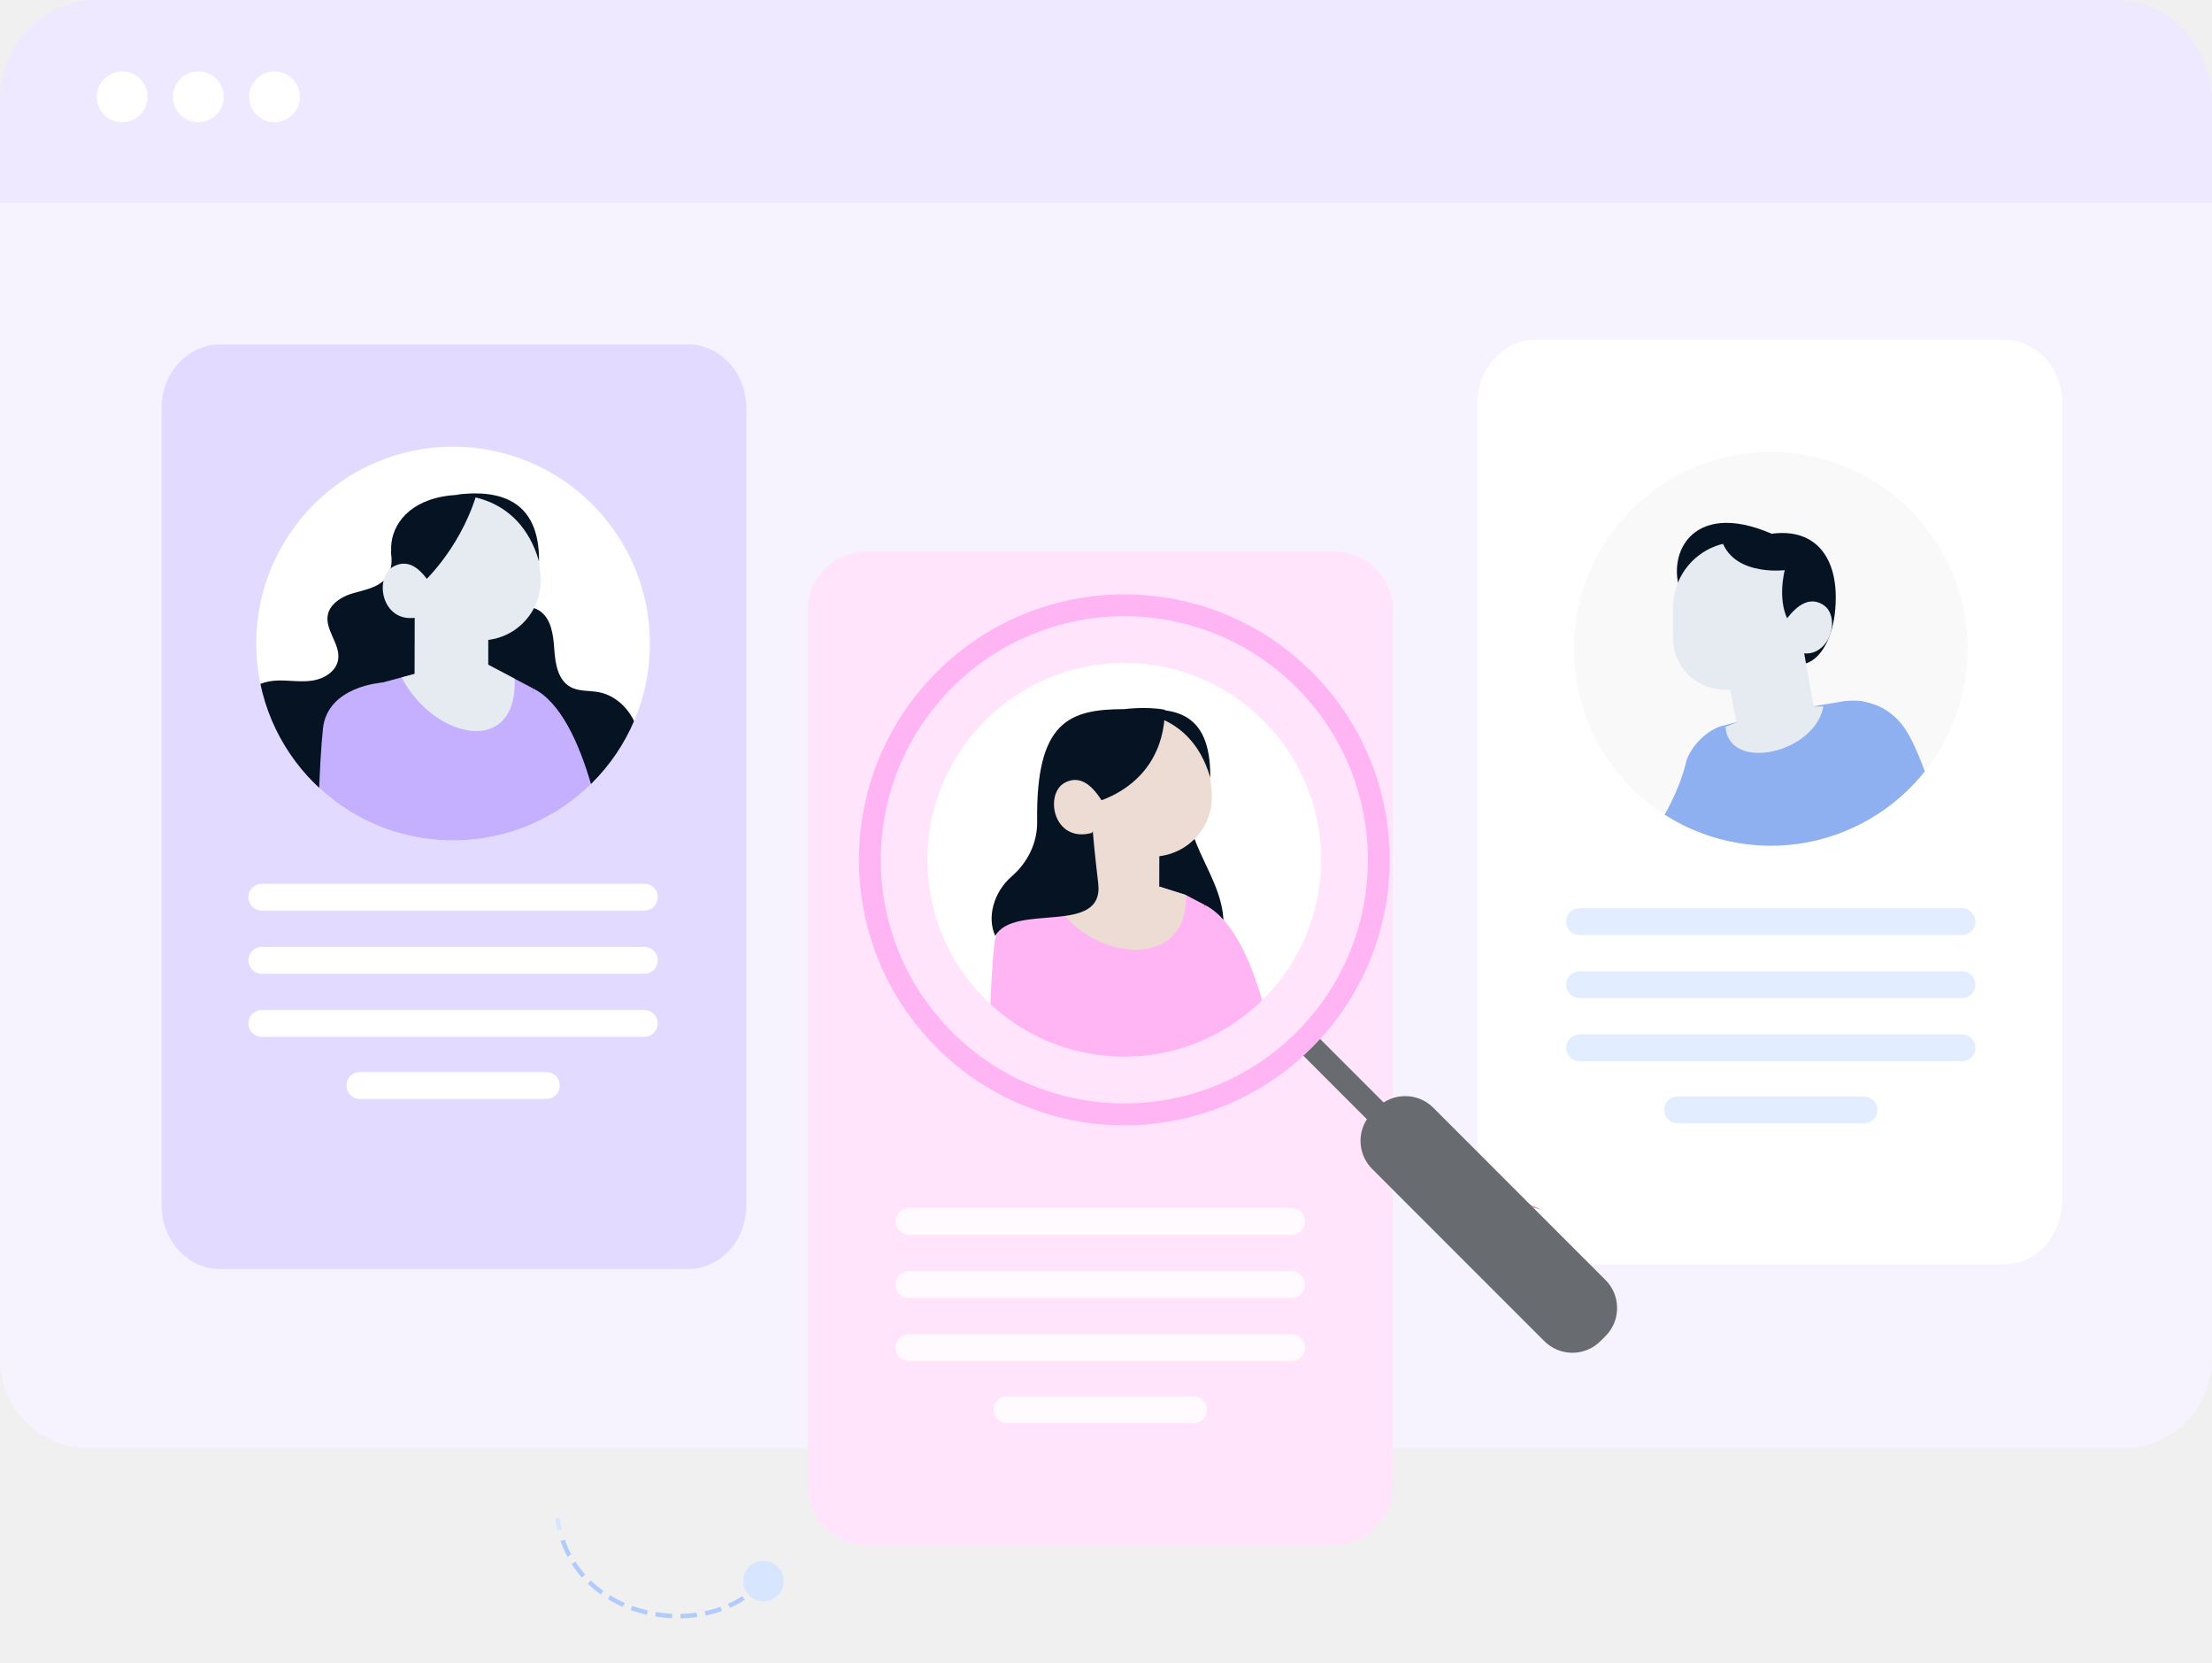
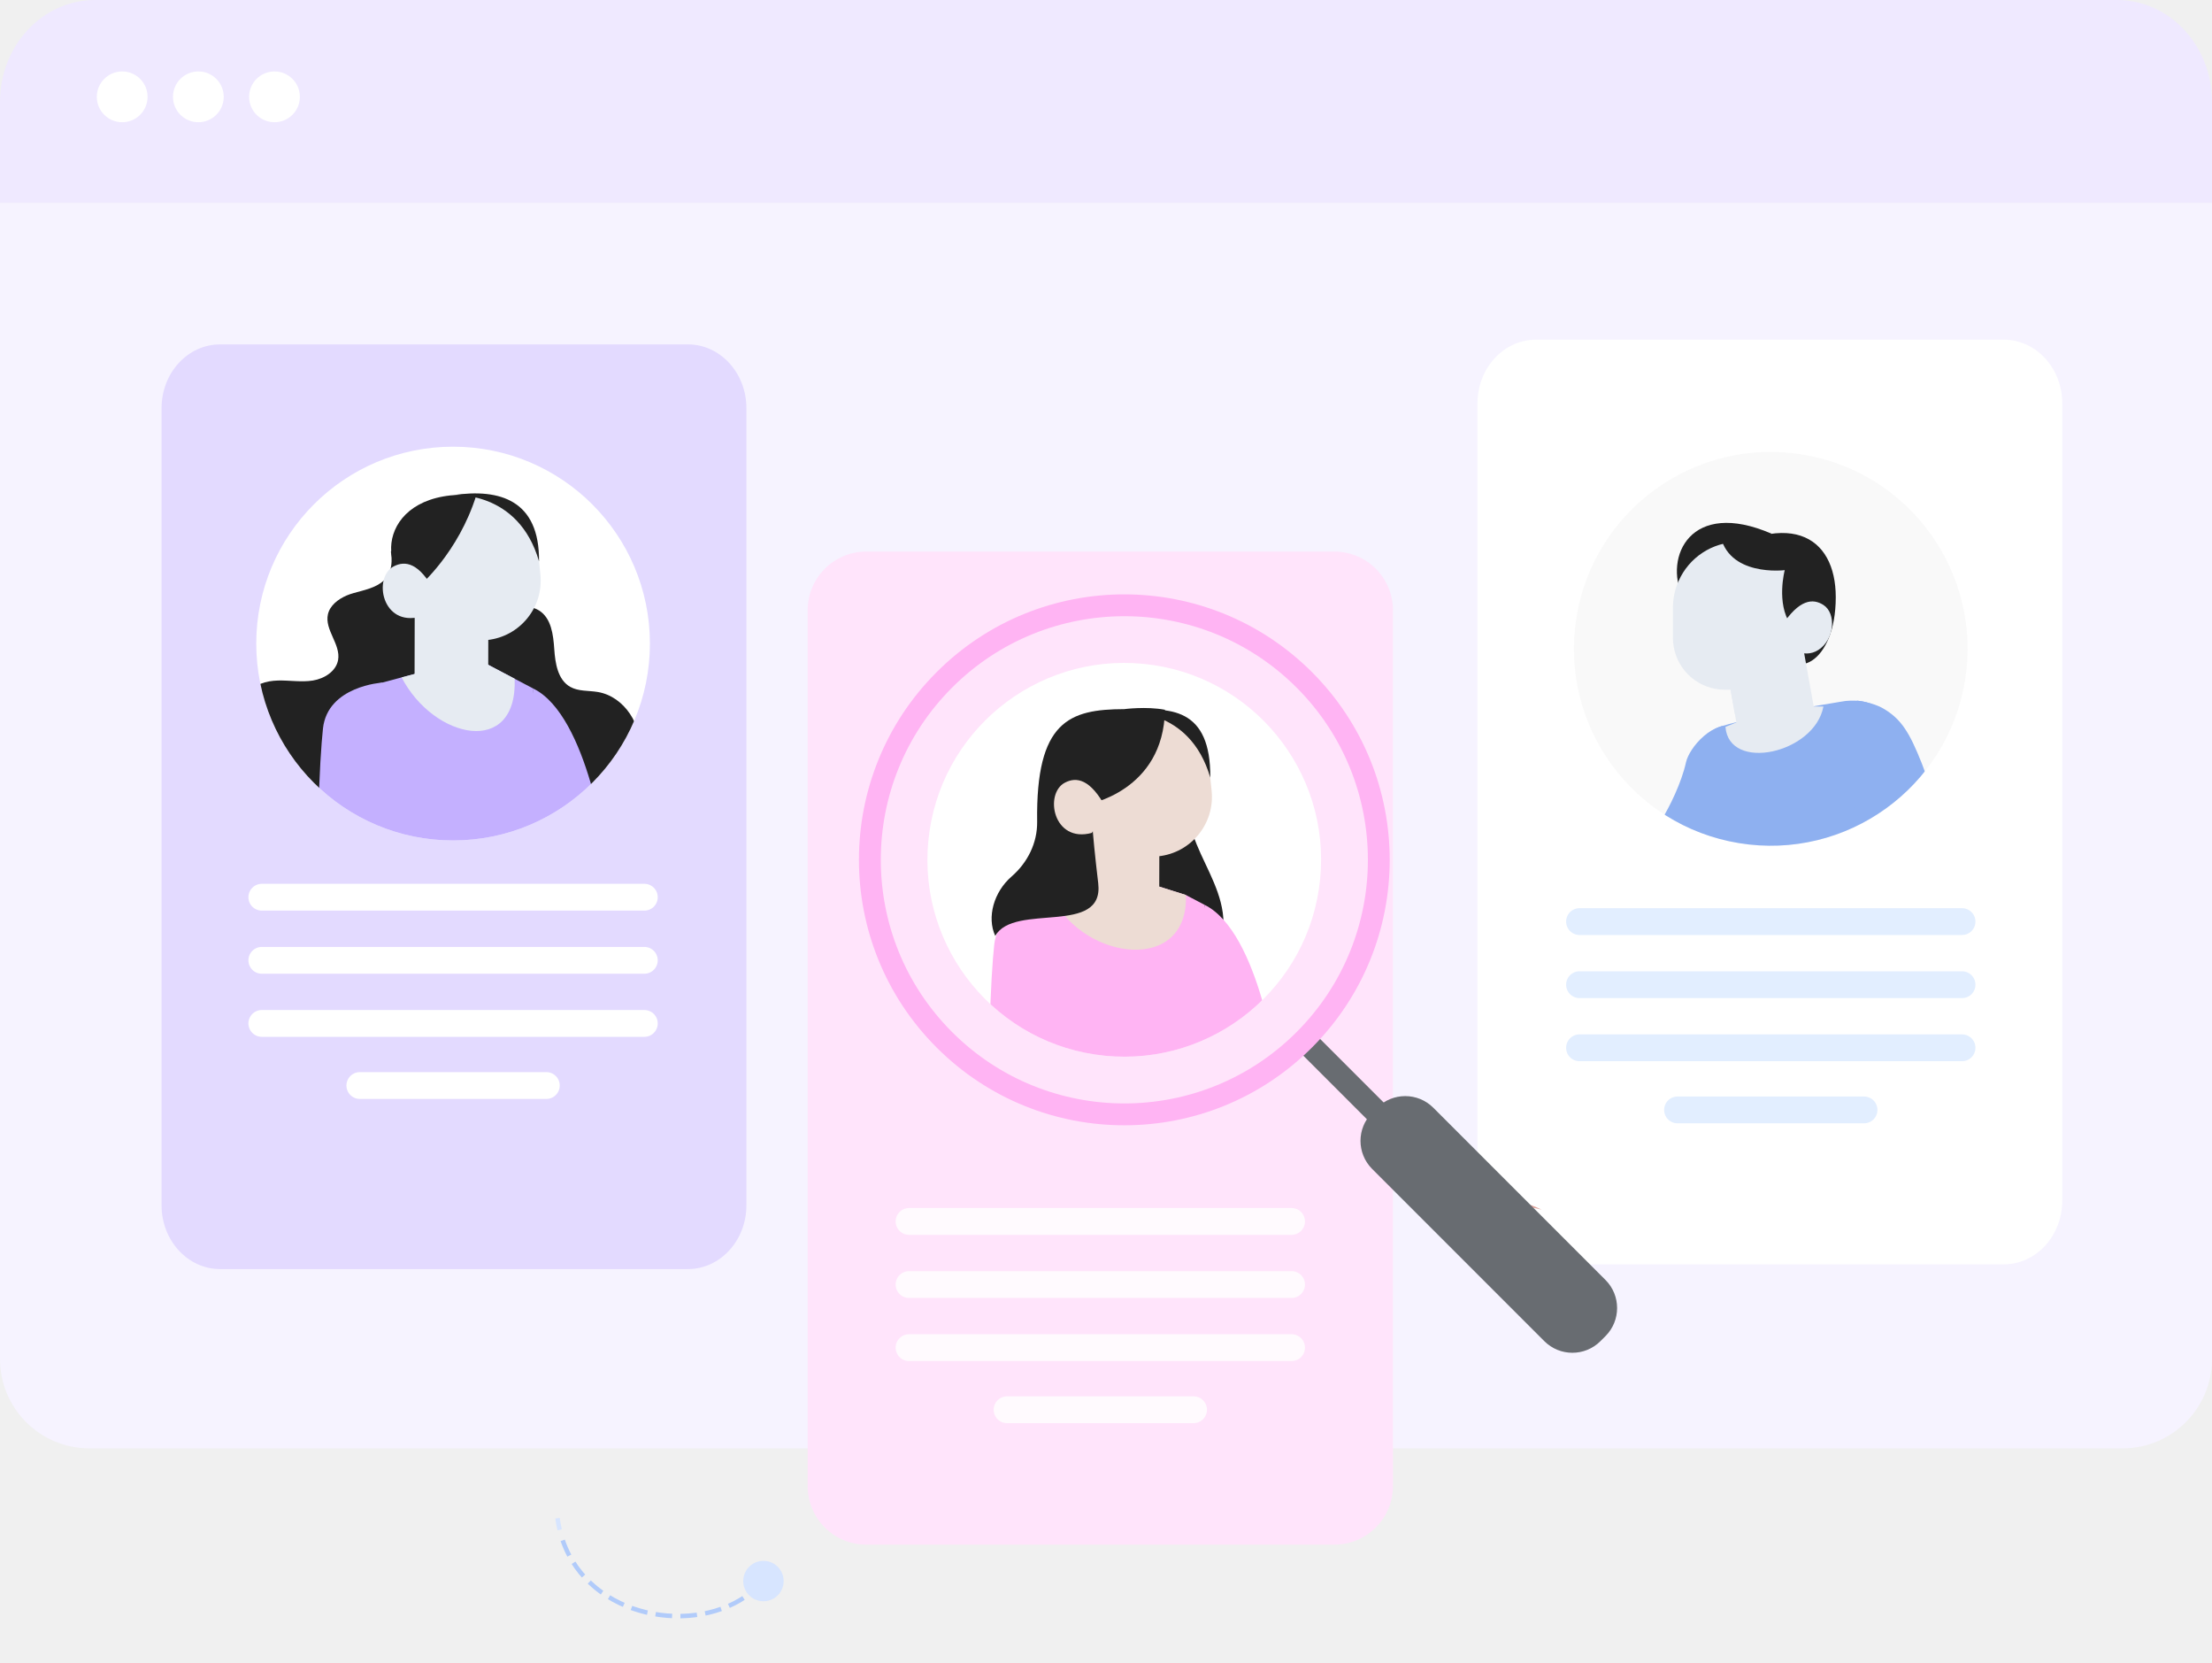
<svg xmlns="http://www.w3.org/2000/svg" width="495" height="372" viewBox="0 0 495 372" fill="none">
  <path d="M-3.05176e-05 22.785V45.384H495V22.785C495 10.188 485.482 0 473.719 0H21.284C9.518 0 -3.05176e-05 10.191 -3.05176e-05 22.785Z" fill="#EFE9FF" />
  <path d="M0 304.02C0 315.065 8.954 324.02 20 324.02H475C486.046 324.02 495 315.065 495 304.02V45.384H0V304.02Z" fill="#F6F3FF" />
  <circle cx="27.344" cy="21.665" r="5.68" fill="white" />
  <circle cx="44.387" cy="21.665" r="5.68" fill="white" />
  <circle cx="61.426" cy="21.665" r="5.68" fill="white" />
  <path d="M298.611 123.398H193.844C186.609 123.398 180.742 129.265 180.742 136.5V332.46C180.742 339.695 186.607 345.562 193.844 345.562H298.611C305.846 345.562 311.713 339.696 311.713 332.46V136.499C311.713 129.264 305.846 123.398 298.611 123.398Z" fill="#FFE4FB" />
  <path d="M203.426 273.258H289.027" stroke="#FFFAFE" stroke-width="6" stroke-miterlimit="10" stroke-linecap="round" stroke-linejoin="round" />
  <path d="M203.426 287.375H289.027" stroke="#FFFAFE" stroke-width="6" stroke-miterlimit="10" stroke-linecap="round" stroke-linejoin="round" />
  <path d="M203.426 301.49H289.027" stroke="#FFFAFE" stroke-width="6" stroke-miterlimit="10" stroke-linecap="round" stroke-linejoin="round" />
  <path d="M225.359 315.385H267.093" stroke="#FFFAFE" stroke-width="6" stroke-miterlimit="10" stroke-linecap="round" stroke-linejoin="round" />
  <path d="M295.422 196.659C297.801 172.45 280.104 150.895 255.894 148.516C231.685 146.137 210.13 163.834 207.751 188.044C205.372 212.253 223.069 233.808 247.279 236.187C271.488 238.566 293.042 220.869 295.422 196.659Z" fill="white" />
  <mask id="mask0_653_16846" style="mask-type:luminance" maskUnits="userSpaceOnUse" x="207" y="148" width="89" height="89">
    <path d="M295.422 196.663C297.801 172.453 280.104 150.899 255.894 148.52C231.685 146.141 210.13 163.838 207.751 188.047C205.372 212.257 223.069 233.812 247.279 236.191C271.489 238.57 293.043 220.873 295.422 196.663Z" fill="white" />
  </mask>
  <g mask="url(#mask0_653_16846)">
-     <path d="M252.473 218.098C253.75 203.043 255.028 187.988 256.305 172.932L265.539 174.391C265.162 178.522 265.649 182.729 266.957 186.665C267.949 189.645 269.397 192.449 270.708 195.304C272.02 198.158 273.21 201.112 273.635 204.225C274.06 207.337 273.661 210.652 271.983 213.307C270.303 215.962 267.208 217.819 264.082 217.514" fill="#051323" />
+     <path d="M252.473 218.098C253.75 203.043 255.028 187.988 256.305 172.932L265.539 174.391C265.162 178.522 265.649 182.729 266.957 186.665C267.949 189.645 269.397 192.449 270.708 195.304C272.02 198.158 273.21 201.112 273.635 204.225C274.06 207.337 273.661 210.652 271.983 213.307C270.303 215.962 267.208 217.819 264.082 217.514" fill="#222222" />
  </g>
  <mask id="mask1_653_16846" style="mask-type:luminance" maskUnits="userSpaceOnUse" x="207" y="148" width="89" height="89">
    <path d="M295.422 196.663C297.801 172.453 280.104 150.899 255.894 148.52C231.685 146.141 210.13 163.838 207.751 188.047C205.372 212.257 223.069 233.812 247.279 236.191C271.489 238.57 293.043 220.873 295.422 196.663Z" fill="white" />
  </mask>
  <g mask="url(#mask1_653_16846)">
    <path d="M269.592 202.445C281.905 208.563 285.864 239.753 285.864 239.753L262.668 243.228L269.592 202.445Z" fill="#FFB4F3" />
    <path d="M269.59 202.446L269.066 211.045L268.037 227.848L267.889 230.286L267.414 238.014L266.819 247.726H234.548L234.52 247.436L230.89 205.125L230.664 202.446L240.086 199.929L259.423 198.354L265.382 200.228C265.382 200.235 265.382 200.235 265.382 200.235L269.59 202.446Z" fill="#FFB4F3" />
    <path d="M222.487 211.341C221.738 218.093 220.61 240.078 222.168 257.85L235.927 252.444C246.245 208.424 235.708 201.1 235.708 201.1C235.708 201.1 223.537 201.864 222.487 211.341Z" fill="#FFB4F3" />
    <path d="M235.709 201.098L259.423 198.354L265.383 200.225C265.383 200.231 265.383 200.231 265.383 200.231C266.021 217.845 242.887 214.937 235.709 201.098Z" fill="#EDDCD4" />
    <path d="M254.493 204.193L247.567 204.18C245.031 204.175 242.98 202.116 242.984 199.58L243.015 185.858L259.444 185.888L259.414 199.288C259.408 202.002 257.206 204.198 254.493 204.193Z" fill="#EDDCD4" />
    <path d="M254.749 159.235C262.7 158.41 269.816 164.186 270.641 172.138L271.134 176.884C271.897 184.233 266.557 190.809 259.208 191.572L245.984 192.944C244.734 193.074 243.614 192.165 243.485 190.916L241.846 175.127C241.02 167.175 246.796 160.06 254.749 159.235Z" fill="#EDDCD4" />
-     <path d="M243.246 179.977C243.246 179.977 260.405 177.121 260.696 158.789C256.506 157.989 251.536 158.648 251.536 158.648C251.536 158.648 238.694 170.477 243.246 179.977Z" fill="#051323" />
-     <path d="M251.537 158.645C239.334 158.685 231.784 161.279 232.092 183.811C232.157 188.581 229.961 192.98 226.356 196.106C222.393 199.545 220.794 205.213 222.717 209.373C226.96 201.86 247.179 209.506 245.757 197.58C244.334 185.655 243.946 178.442 243.946 178.442L251.537 158.645Z" fill="#051323" />
+     <path d="M243.246 179.977C243.246 179.977 260.405 177.121 260.696 158.789C256.506 157.989 251.536 158.648 251.536 158.648C251.536 158.648 238.694 170.477 243.246 179.977Z" fill="#222222" />
+     <path d="M251.537 158.645C239.334 158.685 231.784 161.279 232.092 183.811C232.157 188.581 229.961 192.98 226.356 196.106C222.393 199.545 220.794 205.213 222.717 209.373C226.96 201.86 247.179 209.506 245.757 197.58C244.334 185.655 243.946 178.442 243.946 178.442L251.537 158.645Z" fill="#222222" />
    <path d="M247.521 180.799C244.025 174.21 240.862 173.756 238.307 175.092C233.627 177.541 235.669 188.696 244.334 186.33L247.521 180.799Z" fill="#EDDCD4" />
-     <path d="M251.537 159.319C251.537 159.319 266.221 157.989 270.832 173.965C270.984 158.529 262.037 157.761 251.537 159.319Z" fill="#051323" />
+     <path d="M251.537 159.319C251.537 159.319 266.221 157.989 270.832 173.965C270.984 158.529 262.037 157.761 251.537 159.319Z" fill="#222222" />
  </g>
  <path d="M153.938 77.047H49.248C42.018 77.047 36.156 83.433 36.156 91.314V269.646C36.156 277.525 42.018 283.913 49.248 283.913H153.938C161.168 283.913 167.03 277.526 167.03 269.646V91.312C167.03 83.433 161.168 77.047 153.938 77.047Z" fill="#E3DAFF" />
  <path d="M58.588 200.722H144.189" stroke="white" stroke-width="6" stroke-miterlimit="10" stroke-linecap="round" stroke-linejoin="round" />
  <path d="M58.588 214.841H144.189" stroke="white" stroke-width="6" stroke-miterlimit="10" stroke-linecap="round" stroke-linejoin="round" />
  <path d="M58.588 228.957H144.189" stroke="white" stroke-width="6" stroke-miterlimit="10" stroke-linecap="round" stroke-linejoin="round" />
  <path d="M80.523 242.851H122.257" stroke="white" stroke-width="6" stroke-miterlimit="10" stroke-linecap="round" stroke-linejoin="round" />
  <path d="M101.39 188.025C125.717 188.025 145.437 168.305 145.437 143.978C145.437 119.652 125.717 99.932 101.39 99.932C77.064 99.932 57.344 119.652 57.344 143.978C57.344 168.305 77.064 188.025 101.39 188.025Z" fill="white" />
  <mask id="mask2_653_16846" style="mask-type:luminance" maskUnits="userSpaceOnUse" x="57" y="99" width="89" height="90">
    <path d="M101.39 188.025C125.717 188.025 145.437 168.305 145.437 143.978C145.437 119.652 125.717 99.932 101.39 99.932C77.064 99.932 57.344 119.652 57.344 143.978C57.344 168.305 77.064 188.025 101.39 188.025Z" fill="white" />
  </mask>
  <g mask="url(#mask2_653_16846)">
-     <path d="M112.085 137.488C114.691 135.934 118.116 134.971 120.673 136.604C123.368 138.325 123.815 142.006 124.031 145.196C124.248 148.387 124.817 152.086 127.602 153.661C129.448 154.705 131.72 154.458 133.81 154.817C139.763 155.841 143.883 162.342 143.108 168.333C142.333 174.323 137.396 179.295 131.617 181.056C125.838 182.817 119.45 181.694 114.058 178.97C108.666 176.247 104.163 172.037 100.17 167.504C96.595 163.446 93.318 159.002 91.491 153.91C90.013 149.79 87.787 140.245 94.772 140.739C97.759 140.951 100.304 142.617 103.384 142.12C106.711 141.582 109.287 139.157 112.085 137.488Z" fill="#051323" />
+     <path d="M112.085 137.488C114.691 135.934 118.116 134.971 120.673 136.604C123.368 138.325 123.815 142.006 124.031 145.196C124.248 148.387 124.817 152.086 127.602 153.661C129.448 154.705 131.72 154.458 133.81 154.817C139.763 155.841 143.883 162.342 143.108 168.333C142.333 174.323 137.396 179.295 131.617 181.056C125.838 182.817 119.45 181.694 114.058 178.97C108.666 176.247 104.163 172.037 100.17 167.504C96.595 163.446 93.318 159.002 91.491 153.91C90.013 149.79 87.787 140.245 94.772 140.739C97.759 140.951 100.304 142.617 103.384 142.12C106.711 141.582 109.287 139.157 112.085 137.488Z" fill="#222222" />
    <path d="M119.381 154.061C131.694 160.178 135.653 191.368 135.653 191.368L112.457 194.844L119.381 154.061Z" fill="#C4B0FF" />
-     <path d="M77.565 133.224C75.679 134.043 73.831 135.433 73.381 137.44C72.606 140.896 76.266 144.139 75.662 147.629C75.218 150.195 72.563 151.839 69.992 152.248C67.419 152.657 64.794 152.175 62.192 152.243C59.589 152.311 56.746 153.113 55.35 155.313C53.726 157.873 54.668 161.256 55.989 163.986C57.311 166.715 59.016 169.491 58.793 172.515C58.542 175.913 55.877 178.791 55.701 182.195C55.479 186.458 59.214 189.915 63.079 191.724C68.196 194.12 74.103 194.789 79.627 193.596C85.15 192.403 90.255 189.356 93.927 185.062C98.528 179.681 100.76 172.599 101.438 165.552C102.116 158.505 101.353 151.408 100.59 144.37C100.176 140.553 99.762 136.735 99.348 132.918C99.004 129.745 99.331 125.198 97.629 122.402C94.614 117.451 87.473 123.401 87.473 123.401C88.818 131.946 81.313 131.597 77.565 133.224Z" fill="#051323" />
+     <path d="M77.565 133.224C75.679 134.043 73.831 135.433 73.381 137.44C72.606 140.896 76.266 144.139 75.662 147.629C75.218 150.195 72.563 151.839 69.992 152.248C67.419 152.657 64.794 152.175 62.192 152.243C59.589 152.311 56.746 153.113 55.35 155.313C53.726 157.873 54.668 161.256 55.989 163.986C57.311 166.715 59.016 169.491 58.793 172.515C58.542 175.913 55.877 178.791 55.701 182.195C55.479 186.458 59.214 189.915 63.079 191.724C68.196 194.12 74.103 194.789 79.627 193.596C85.15 192.403 90.255 189.356 93.927 185.062C98.528 179.681 100.76 172.599 101.438 165.552C102.116 158.505 101.353 151.408 100.59 144.37C100.176 140.553 99.762 136.735 99.348 132.918C99.004 129.745 99.331 125.198 97.629 122.402C94.614 117.451 87.473 123.401 87.473 123.401C88.818 131.946 81.313 131.597 77.565 133.224Z" fill="#222222" />
    <path d="M119.38 154.064L118.856 162.664L117.828 179.466L117.679 181.905L117.205 189.632L116.608 199.345H84.337L84.309 199.054L80.68 156.744L80.453 154.064L89.875 151.548L106.274 147.16L115.171 151.846C115.171 151.853 115.171 151.853 115.171 151.853L119.38 154.064Z" fill="#C4B0FF" />
    <path d="M89.877 151.546L106.275 147.16L115.173 151.844C115.173 151.85 115.173 151.85 115.173 151.85C115.811 169.464 97.056 165.385 89.877 151.546Z" fill="#E6EBF2" />
    <path d="M104.283 155.81L97.356 155.797C94.82 155.792 92.769 153.733 92.773 151.197L92.803 137.475L109.231 137.505L109.202 150.905C109.199 153.619 106.996 155.814 104.283 155.81Z" fill="#E6EBF2" />
    <path d="M109.216 147.53L109.214 149.972C102.233 150.694 94.532 146.038 96.681 134.954L109.237 134.974L109.216 147.53Z" fill="#E6EBF2" />
    <path d="M104.544 110.855C112.496 110.03 119.611 115.806 120.436 123.758L120.929 128.504C121.691 135.853 116.353 142.429 109.003 143.192L95.778 144.564C94.529 144.694 93.409 143.785 93.28 142.536L91.641 126.747C90.815 118.796 96.591 111.681 104.544 110.855Z" fill="#E6EBF2" />
-     <path d="M93.868 131.077C93.868 131.077 102.554 123.698 106.592 110.79C84.071 108.998 83.829 129.149 93.868 131.077Z" fill="#051323" />
+     <path d="M93.868 131.077C93.868 131.077 102.554 123.698 106.592 110.79C84.071 108.998 83.829 129.149 93.868 131.077Z" fill="#222222" />
    <path d="M97.314 132.417C93.818 125.826 90.654 125.374 88.1 126.71C83.42 129.158 85.462 140.313 94.127 137.947L97.314 132.417Z" fill="#E6EBF2" />
-     <path d="M101.391 110.775C101.391 110.775 116.012 109.607 120.623 125.583C120.757 111.946 111.909 109.215 101.391 110.775Z" fill="#051323" />
+     <path d="M101.391 110.775C101.391 110.775 116.012 109.607 120.623 125.583C120.757 111.946 111.909 109.215 101.391 110.775Z" fill="#222222" />
    <path d="M72.276 162.957C71.528 169.709 70.399 191.694 71.958 209.467L85.717 204.059C96.034 160.039 85.496 152.715 85.496 152.715C85.496 152.715 73.326 153.479 72.276 162.957Z" fill="#C4B0FF" />
  </g>
  <path d="M448.405 75.993H343.715C336.485 75.993 330.623 82.379 330.623 90.259V268.592C330.623 276.47 336.484 282.858 343.715 282.858H448.405C455.635 282.858 461.497 276.472 461.497 268.592V90.258C461.497 82.379 455.635 75.993 448.405 75.993Z" fill="white" />
  <path d="M353.463 206.176H439.064" stroke="#E2EEFF" stroke-width="6" stroke-miterlimit="10" stroke-linecap="round" stroke-linejoin="round" />
  <path d="M353.463 220.293H439.064" stroke="#E2EEFF" stroke-width="6" stroke-miterlimit="10" stroke-linecap="round" stroke-linejoin="round" />
  <path d="M353.463 234.408H439.064" stroke="#E2EEFF" stroke-width="6" stroke-miterlimit="10" stroke-linecap="round" stroke-linejoin="round" />
  <path d="M375.398 248.307H417.132" stroke="#E2EEFF" stroke-width="6" stroke-miterlimit="10" stroke-linecap="round" stroke-linejoin="round" />
  <path d="M439.731 152.25C443.649 128.242 427.364 105.603 403.357 101.684C379.349 97.765 356.71 114.05 352.791 138.058C348.872 162.066 365.157 184.705 389.165 188.624C413.173 192.542 435.812 176.257 439.731 152.25Z" fill="#F9F9F9" />
  <mask id="mask3_653_16846" style="mask-type:luminance" maskUnits="userSpaceOnUse" x="352" y="101" width="89" height="89">
    <path d="M439.731 152.254C443.649 128.246 427.364 105.607 403.357 101.688C379.349 97.769 356.71 114.054 352.791 138.062C348.872 162.069 365.157 184.708 389.165 188.627C413.173 192.546 435.812 176.261 439.731 152.254Z" fill="white" />
  </mask>
  <g mask="url(#mask3_653_16846)">
    <path d="M385.37 162.453L395.141 165.501C395.125 165.791 394.965 168.67 394.513 172.635C393.846 178.465 392.559 186.619 390.21 192.328C389.68 193.607 388.594 195.312 387.066 197.177L371.639 183.702C373.609 180.598 376.307 175.031 377.28 170.584C377.634 168.944 379.138 166.515 381.253 164.698C382.298 163.789 383.497 163.034 384.783 162.608C384.832 162.583 384.895 162.559 384.944 162.552C385.073 162.519 385.193 162.479 385.314 162.44L385.37 162.453Z" fill="#8EB0F0" />
    <path d="M423.134 173.824C423.134 173.873 423.125 173.92 423.118 173.96C422.603 177.628 421.855 181.319 420.914 184.889C419.241 191.209 416.934 197.177 414.151 202.042C413.057 203.947 411.891 205.692 410.661 207.221C410.467 207.454 410.275 207.687 410.082 207.912L409.021 206.746L408.78 206.481L386.27 210.854L382.661 177.893L381.181 176.277C380.553 173.977 380.168 172.184 379.967 170.728C379.71 168.75 380.232 166.82 381.326 165.292C381.663 164.818 382.057 164.376 382.5 163.989C382.556 163.941 382.621 163.885 382.677 163.836C383.432 163.208 384.326 162.726 385.315 162.437C385.339 162.428 385.355 162.428 385.379 162.421C393.059 160.17 406.65 157.837 411.354 157.081C411.604 157.041 411.82 157.001 412.021 156.969C412.625 156.873 412.978 156.816 413.011 156.816C415.897 156.551 418.076 156.976 419.685 157.974C421.976 159.381 423.103 161.93 423.465 165.204C423.746 167.712 423.577 170.647 423.134 173.824Z" fill="#8EB0F0" />
-     <path d="M376.51 133.411C372.4 124.688 378.202 111.49 396.463 119.409L376.51 133.411Z" fill="#051323" />
+     <path d="M376.51 133.411C372.4 124.688 378.202 111.49 396.463 119.409L376.51 133.411Z" fill="#222222" />
    <path d="M386.121 162.613C386.907 172.796 406.087 168.571 408.046 158.051L397.343 158.063L386.121 162.613Z" fill="#E6EBF2" />
-     <path d="M397.737 144.047C401.065 152.972 410.804 148.494 410.807 133.602C410.811 119.892 400.222 112.94 379.777 126.779L397.737 144.047Z" fill="#051323" />
+     <path d="M397.737 144.047C401.065 152.972 410.804 148.494 410.807 133.602C410.811 119.892 400.222 112.94 379.777 126.779L397.737 144.047Z" fill="#222222" />
    <path d="M389.028 164.188L406.354 160.754L402.201 137.596L384.875 141.03L389.028 164.188Z" fill="#E6EBF2" />
    <path d="M388.225 159.715L392.227 158.997C395.883 158.342 398.315 154.847 397.659 151.191L395.496 139.127L384.875 141.032L388.225 159.715Z" fill="#E6EBF2" />
    <path d="M403.694 135.913V154.304H385.978C380.204 154.304 375.426 150.106 374.526 144.59C374.421 143.971 374.365 143.335 374.365 142.692V135.913C374.365 135.206 374.414 134.513 374.519 133.838C374.712 132.447 375.105 131.128 375.677 129.889C377.968 124.799 383.083 121.252 389.034 121.252C389.404 121.252 389.783 121.268 390.137 121.292C395.606 121.702 400.237 125.112 402.4 129.888C402.947 131.127 403.341 132.446 403.535 133.837C403.645 134.513 403.694 135.206 403.694 135.913Z" fill="#E6EBF2" />
-     <path d="M384.875 119.239C386.49 129.169 399.388 127.552 399.388 127.552C399.388 127.552 397.428 134.947 400.695 139.705L408.045 135.339L403.999 123.549L384.875 119.239Z" fill="#051323" />
+     <path d="M384.875 119.239C386.49 129.169 399.388 127.552 399.388 127.552C399.388 127.552 397.428 134.947 400.695 139.705L408.045 135.339L403.999 123.549L384.875 119.239Z" fill="#222222" />
    <path d="M398.713 140.034C402.63 134.005 405.706 133.84 408.044 135.34C410.951 137.206 410.583 143.028 406.91 145.407C403.697 147.487 399.399 145.224 398.898 141.431L398.713 140.034Z" fill="#E6EBF2" />
    <path d="M433.501 181.645L416.305 185.138C409.185 163.378 415.562 156.739 415.562 156.739C415.562 156.739 419.014 157.079 421.458 158.516C425.429 160.839 427.31 163.834 430.072 170.819C431.171 173.602 432.31 177.126 433.501 181.645Z" fill="#8EB0F0" />
  </g>
  <path d="M330.375 273.807C334.742 268.87 339.168 267.623 345.031 270.645C345.031 270.645 337.49 268.069 330.375 273.807Z" fill="#E2A8A1" />
  <path d="M322.209 268.936L309.223 256.181L309.349 255.624C309.849 253.44 309.364 251.151 308.02 249.364C307.807 249.074 307.811 248.686 308.014 248.408C308.046 248.365 308.086 248.327 308.125 248.288C309.206 247.3 310.805 247.238 311.941 248.069C312.131 248.208 312.299 248.374 312.463 248.563L313.129 249.474L313.195 249.568C314.337 251.142 314.633 253.169 313.988 255.001L321.947 268.5L322.209 268.936Z" fill="#EDC9C2" />
  <path d="M316.308 265.745L311.208 258.75C312.261 255.218 311.42 252.989 310.075 251.203C309.862 250.914 309.866 250.525 310.069 250.248C310.101 250.204 310.141 250.165 310.18 250.127C311.005 249.366 312.141 249.158 313.128 249.475L313.194 249.569C314.337 251.142 314.632 253.17 313.987 255.002L313.088 259.003L316.308 265.745Z" fill="#E2A8A1" />
  <path d="M313.088 258.998L313.215 258.444C313.715 256.265 313.23 253.975 311.887 252.186C311.639 251.855 311.683 251.39 311.987 251.11C313.249 249.953 315.22 250.076 316.329 251.38L317.058 252.387C318.198 253.96 318.495 255.991 317.854 257.825L326.075 271.758L313.088 258.998Z" fill="#EDC9C2" />
  <path d="M294.018 231.034L290.27 234.783L311.023 255.537L314.772 251.788L294.018 231.034Z" fill="#686C71" />
  <path d="M359.273 298.913L358.149 300.036C354.679 303.507 349.053 303.507 345.583 300.036L307.056 261.509C303.586 258.039 303.586 252.413 307.056 248.943L308.179 247.82C311.65 244.349 317.275 244.349 320.746 247.82L359.273 286.347C362.742 289.817 362.742 295.444 359.273 298.913Z" fill="#686C71" />
  <path d="M209.603 150.366C186.414 173.556 186.414 211.164 209.603 234.354C232.801 257.552 270.401 257.543 293.591 234.354C316.789 211.156 316.789 173.564 293.591 150.366C270.401 127.176 232.801 127.168 209.603 150.366ZM290.141 230.903C268.863 252.181 234.35 252.181 213.064 230.893C191.786 209.615 191.786 175.102 213.064 153.824C234.35 132.538 268.864 132.538 290.141 153.815C311.428 175.102 311.428 209.616 290.141 230.903Z" fill="#FFB4F3" />
  <path d="M124.76 339.646C124.881 340.54 125.042 341.405 125.241 342.245" stroke="#D7E5FF" stroke-miterlimit="10" />
  <path d="M125.926 344.608C131.968 362.182 155.729 366.107 168.07 356.29" stroke="#B1CBFA" stroke-miterlimit="10" stroke-dasharray="3.72 1.86" />
  <path d="M168.998 355.508C169.653 354.921 170.27 354.291 170.843 353.618" stroke="#D7E5FF" stroke-miterlimit="10" />
  <path d="M166.326 353.512C166.437 351.017 168.548 349.085 171.042 349.194C173.538 349.305 175.47 351.416 175.361 353.911C175.25 356.406 173.139 358.338 170.644 358.229C168.149 358.119 166.215 356.008 166.326 353.512Z" fill="#D7E5FF" />
</svg>
